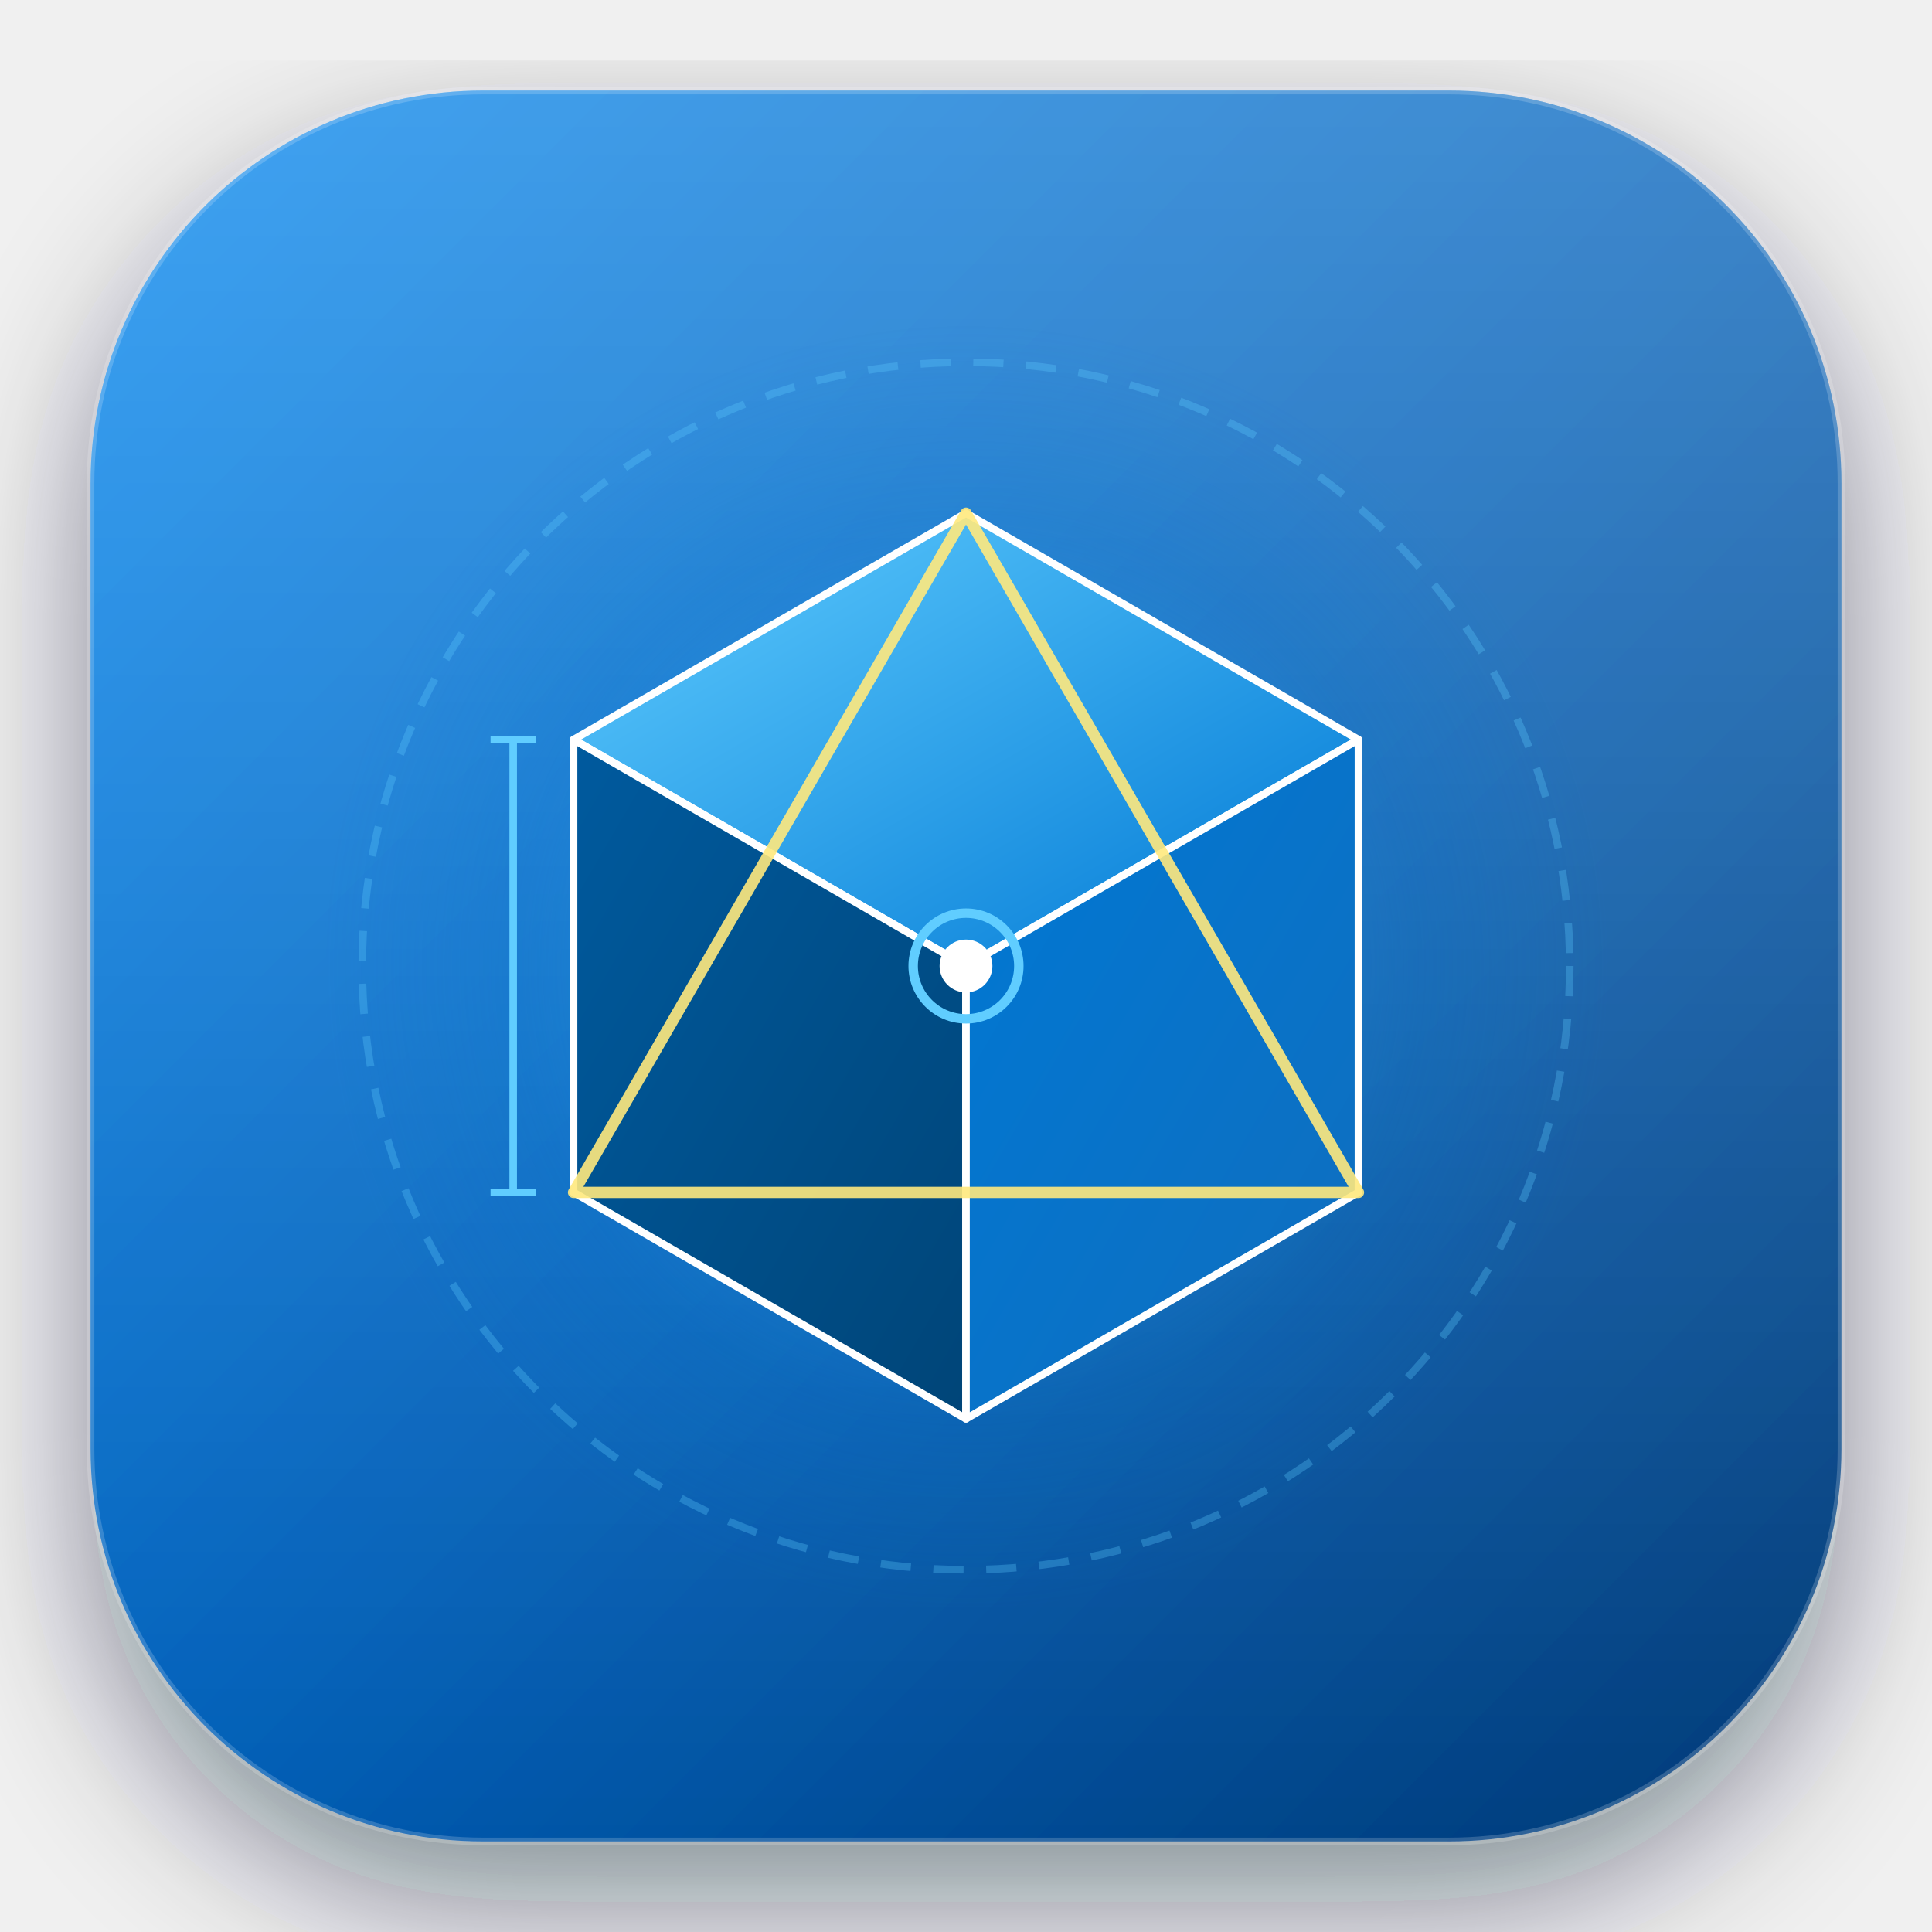
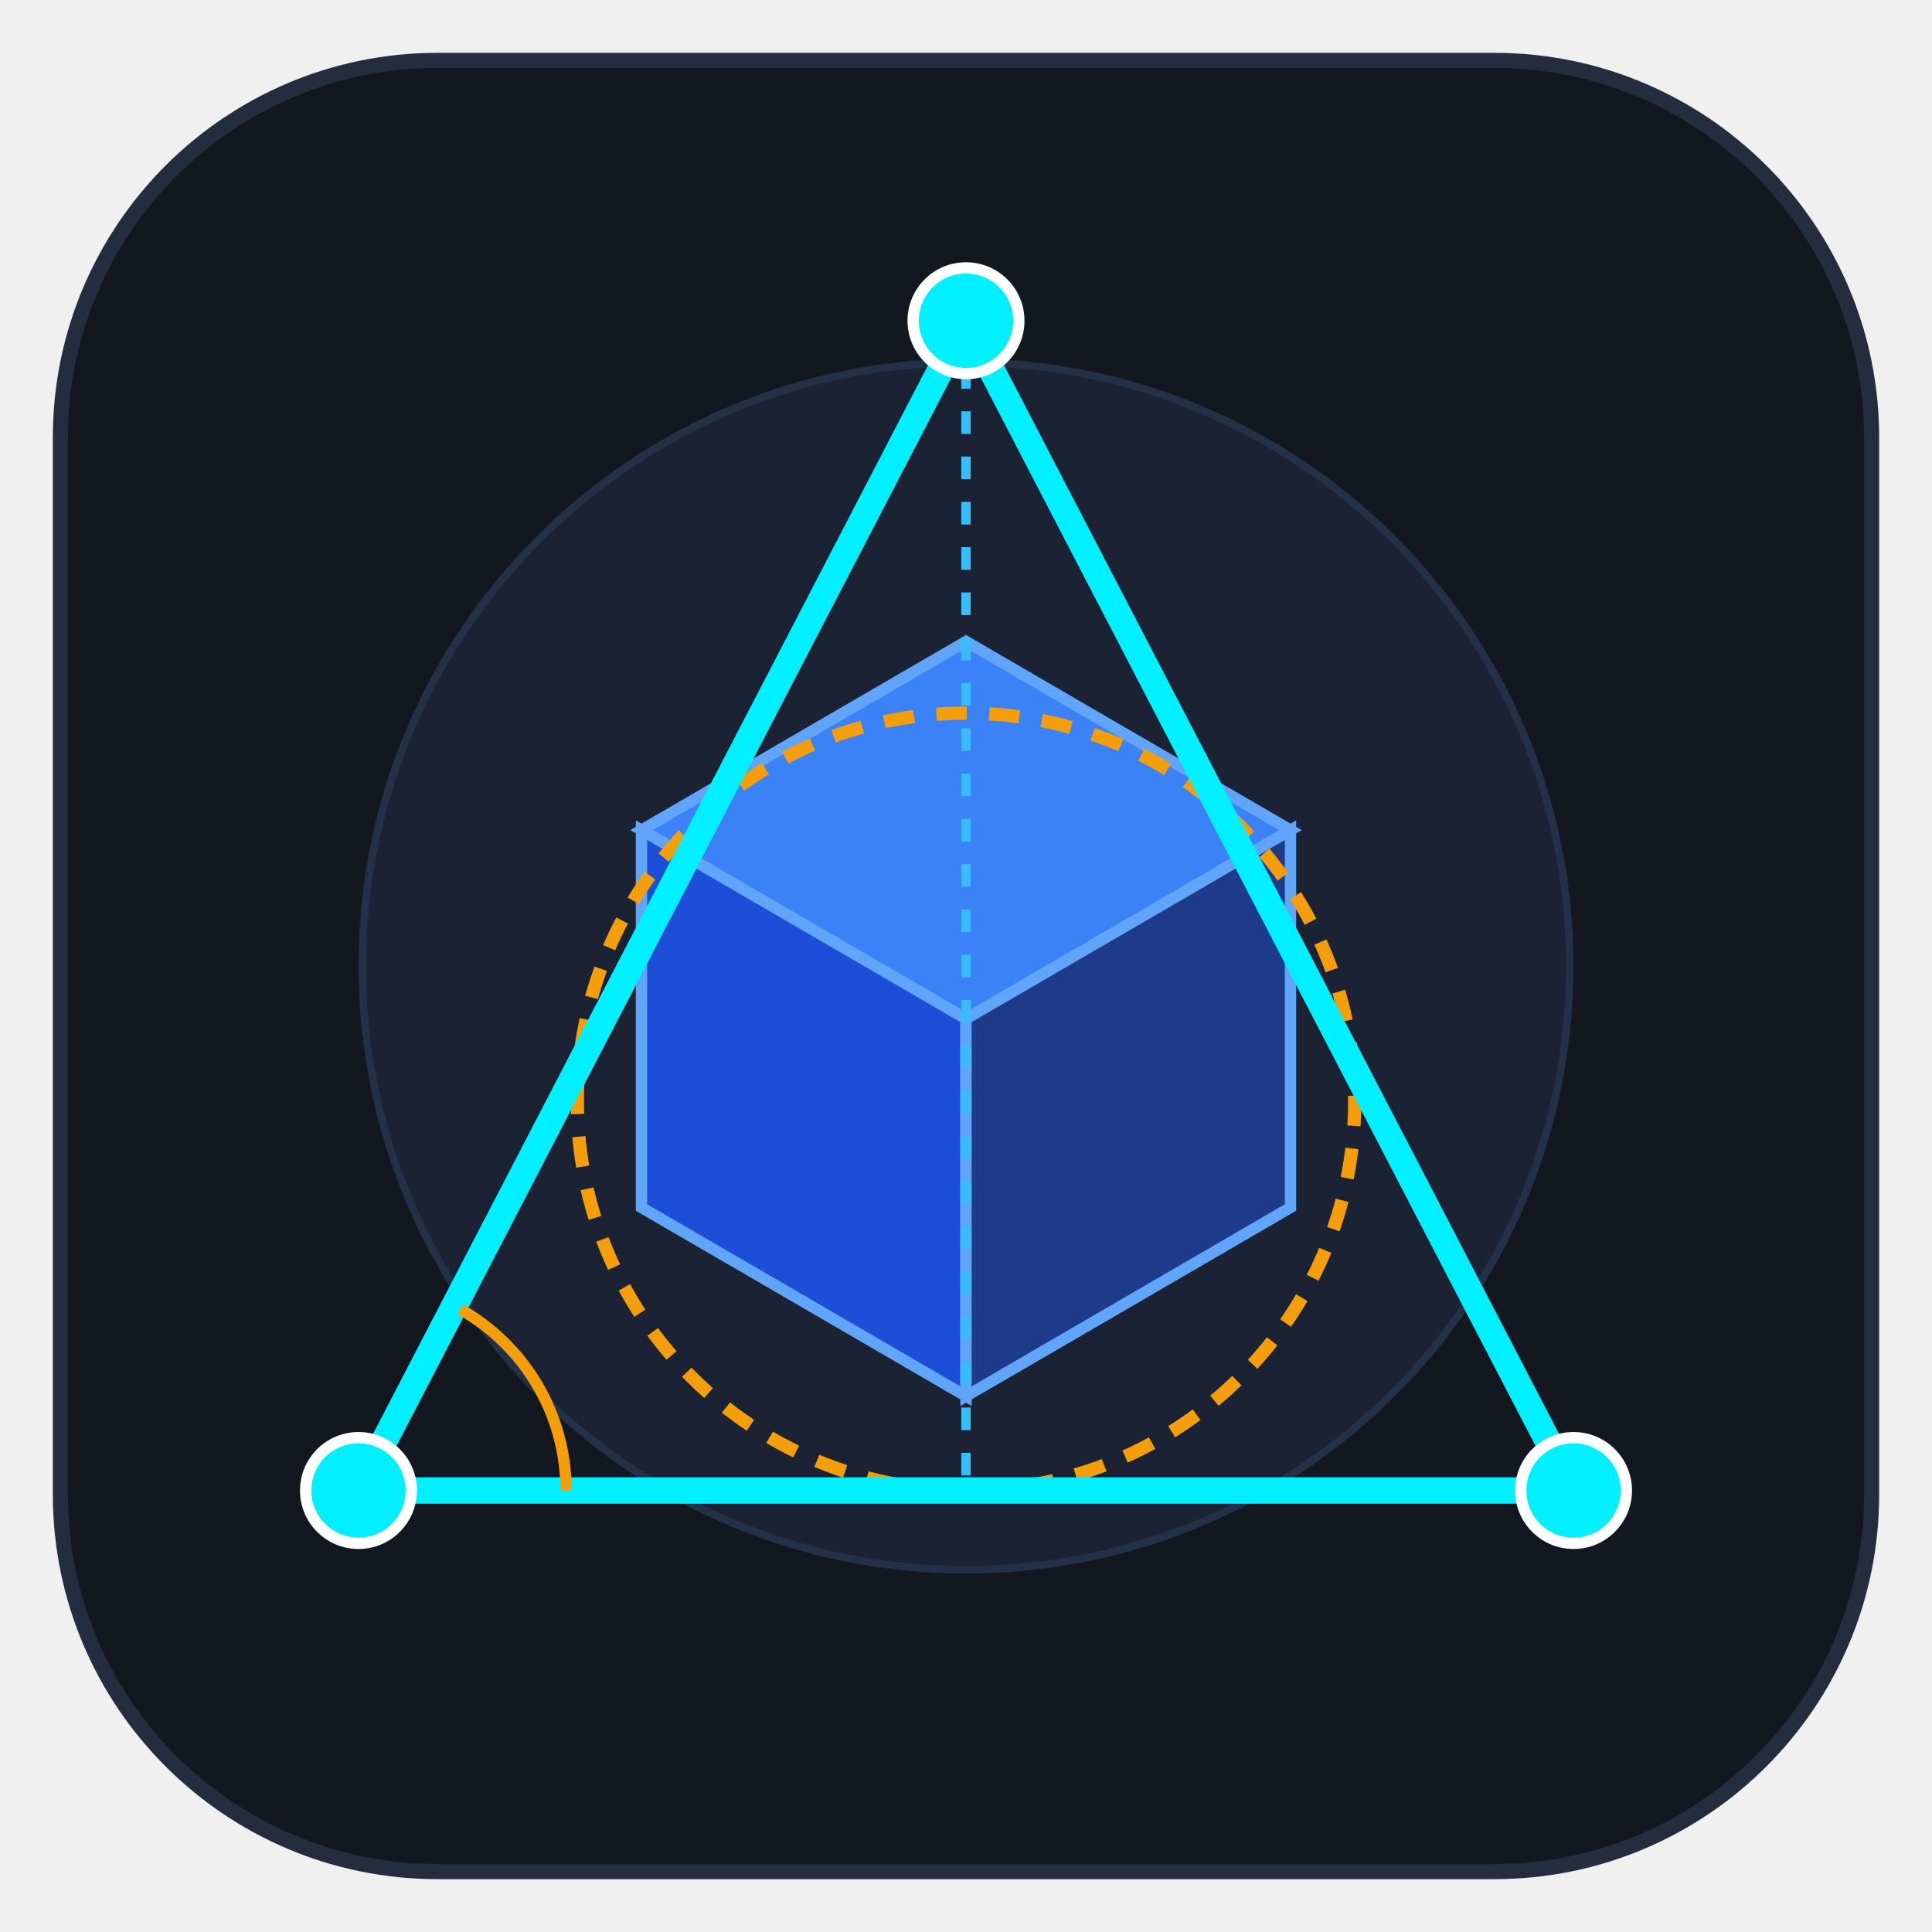
- <svg xmlns="http://www.w3.org/2000/svg" viewBox="0 0 512 512" width="512" height="512">
-   <defs>
-     <linearGradient id="bgGrad" x1="0%" y1="0%" x2="100%" y2="100%">
-       <stop offset="0%" stop-color="#0086F0" />
-       <stop offset="50%" stop-color="#005FB8" />
-       <stop offset="100%" stop-color="#003975" />
-     </linearGradient>
-     <linearGradient id="highlightGrad" x1="0%" y1="0%" x2="0%" y2="100%">
-       <stop offset="0%" stop-color="#FFFFFF" stop-opacity="0.25" />
-       <stop offset="100%" stop-color="#FFFFFF" stop-opacity="0.0" />
-     </linearGradient>
-     <linearGradient id="cubeTop" x1="0%" y1="0%" x2="100%" y2="100%">
-       <stop offset="0%" stop-color="#60CDFF" />
-       <stop offset="100%" stop-color="#0078D4" />
-     </linearGradient>
-     <linearGradient id="cubeLeft" x1="0%" y1="0%" x2="100%" y2="100%">
-       <stop offset="0%" stop-color="#005A9E" />
-       <stop offset="100%" stop-color="#004578" />
-     </linearGradient>
-     <linearGradient id="cubeRight" x1="0%" y1="0%" x2="100%" y2="100%">
-       <stop offset="0%" stop-color="#0078D4" />
-       <stop offset="100%" stop-color="#106EBE" />
-     </linearGradient>
-     <radialGradient id="sphereGlow" cx="50%" cy="50%" r="50%">
-       <stop offset="0%" stop-color="#60CDFF" stop-opacity="0.8" />
-       <stop offset="70%" stop-color="#0078D4" stop-opacity="0.2" />
-       <stop offset="100%" stop-color="#0078D4" stop-opacity="0" />
-     </radialGradient>
-     <filter id="shadow" x="-10%" y="-10%" width="130%" height="130%">
-       <feDropShadow dx="0" dy="16" stdDeviation="20" flood-color="#001830" flood-opacity="0.45" />
-     </filter>
-   </defs>
-   <rect x="24" y="24" width="464" height="464" rx="104" fill="url(#bgGrad)" filter="url(#shadow)" />
-   <rect x="24" y="24" width="464" height="464" rx="104" fill="url(#highlightGrad)" />
-   <rect x="24" y="24" width="464" height="464" rx="104" fill="none" stroke="#FFFFFF" stroke-opacity="0.18" stroke-width="2" />
-   <circle cx="256" cy="256" r="170" fill="url(#sphereGlow)" />
-   <circle cx="256" cy="256" r="160" fill="none" stroke="#60CDFF" stroke-width="2" stroke-opacity="0.3" stroke-dasharray="8 6" />
-   <circle cx="256" cy="256" r="100" fill="none" stroke="#FFFFFF" stroke-width="1.5" stroke-opacity="0.2" />
-   <g transform="translate(256, 256)">
-     <polygon points="0,-120 104,-60 0,0 -104,-60" fill="url(#cubeTop)" stroke="#FFFFFF" stroke-width="2" stroke-linejoin="round" />
-     <polygon points="-104,-60 0,0 0,120 -104,60" fill="url(#cubeLeft)" stroke="#FFFFFF" stroke-width="2" stroke-linejoin="round" />
-     <polygon points="0,0 104,-60 104,60 0,120" fill="url(#cubeRight)" stroke="#FFFFFF" stroke-width="2" stroke-linejoin="round" />
-     <path d="M -104,60 L 0,-120 L 104,60 Z" fill="none" stroke="#FFE97D" stroke-width="3" stroke-linecap="round" stroke-linejoin="round" opacity="0.9" />
-     <circle cx="0" cy="0" r="7" fill="#FFFFFF" />
-     <circle cx="0" cy="0" r="14" fill="none" stroke="#60CDFF" stroke-width="2.5" />
-     <line x1="-120" y1="60" x2="-120" y2="-60" stroke="#60CDFF" stroke-width="2" stroke-linecap="round" />
-     <line x1="-126" y1="60" x2="-114" y2="60" stroke="#60CDFF" stroke-width="2" />
-     <line x1="-126" y1="-60" x2="-114" y2="-60" stroke="#60CDFF" stroke-width="2" />
+ <svg xmlns="http://www.w3.org/2000/svg" width="512" height="512" viewBox="0 0 512 512">
+   <g id="Layer_1" data-name="Layer 1">
+     <path d="M116 16 L396 16 C451.228 16 496 60.772 496 116 L496 396 C496 451.228 451.228 496 396 496 L116 496 C60.772 496 16 451.228 16 396 L16 116 C16 60.772 60.772 16 116 16 Z" fill="#13171f" stroke="#242d3d" stroke-width="4" stroke-miterlimit="10" />
+     <path d="M96 256 C96 167.634 167.634 96 256 96 C344.366 96 416 167.634 416 256 C416 344.366 344.366 416 256 416 C167.634 416 96 344.366 96 256 Z" fill="#1a2233" stroke="#223048" stroke-width="2" stroke-miterlimit="10" />
+     <path id="Cube_Top_Face" data-name="Cube Top Face" d="M256 170 L342 220 L256 270 L170 220 Z" fill="#3b82f6" stroke="#60a5fa" stroke-width="3" stroke-miterlimit="10" />
+     <path id="Cube_Left_Face" data-name="Cube Left Face" d="M170 220 L256 270 L256 370 L170 320 Z" fill="#1d4ed8" stroke="#60a5fa" stroke-width="3" stroke-miterlimit="10" />
+     <path id="Cube_Right_Face" data-name="Cube Right Face" d="M256 270 L342 220 L342 320 L256 370 Z" fill="#1e3a8a" stroke="#60a5fa" stroke-width="3" stroke-miterlimit="10" />
+     <path id="Altitude_Line" data-name="Altitude Line" d="M256 85 L256 395" fill="#1e3a8a" stroke="#38bdf8" stroke-width="2.5" stroke-miterlimit="10" stroke-dasharray="6 6" />
+     <path id="Inscribed_Circle" data-name="Inscribed Circle" d="M153 292 C153 235.115 199.115 189 256 189 C312.885 189 359 235.115 359 292 C359 348.885 312.885 395 256 395 C199.115 395 153 348.885 153 292 Z" fill="none" stroke="#f59e0b" stroke-width="3.5" stroke-miterlimit="10" stroke-dasharray="8 6" />
+     <path id="Main_Triangle" data-name="Main Triangle" d="M256 85 L417 395 L95 395 Z" fill="none" stroke="#00f0ff" stroke-width="7" stroke-linecap="round" stroke-linejoin="round" />
+     <path id="Vertex_Top" data-name="Vertex Top" d="M242 85 C242 77.268 248.268 71 256 71 C263.732 71 270 77.268 270 85 C270 92.732 263.732 99 256 99 C248.268 99 242 92.732 242 85 Z" fill="#00f0ff" stroke="#ffffff" stroke-width="3" stroke-miterlimit="10" />
+     <path id="Vertex_Left" data-name="Vertex Left" d="M81 395 C81 387.268 87.268 381 95 381 C102.732 381 109 387.268 109 395 C109 402.732 102.732 409 95 409 C87.268 409 81 402.732 81 395 Z" fill="#00f0ff" stroke="#ffffff" stroke-width="3" stroke-miterlimit="10" />
+     <path id="Vertex_Right" data-name="Vertex Right" d="M403 395 C403 387.268 409.268 381 417 381 C424.732 381 431 387.268 431 395 C431 402.732 424.732 409 417 409 C409.268 409 403 402.732 403 395 Z" fill="#00f0ff" stroke="#ffffff" stroke-width="3" stroke-miterlimit="10" />
+     <path id="Angle_Arc" data-name="Angle Arc" d="M150 395 C150.03 375.115 139.324 356.762 122 347" fill="none" stroke="#f59e0b" stroke-width="3" stroke-miterlimit="10" />
  </g>
</svg>
